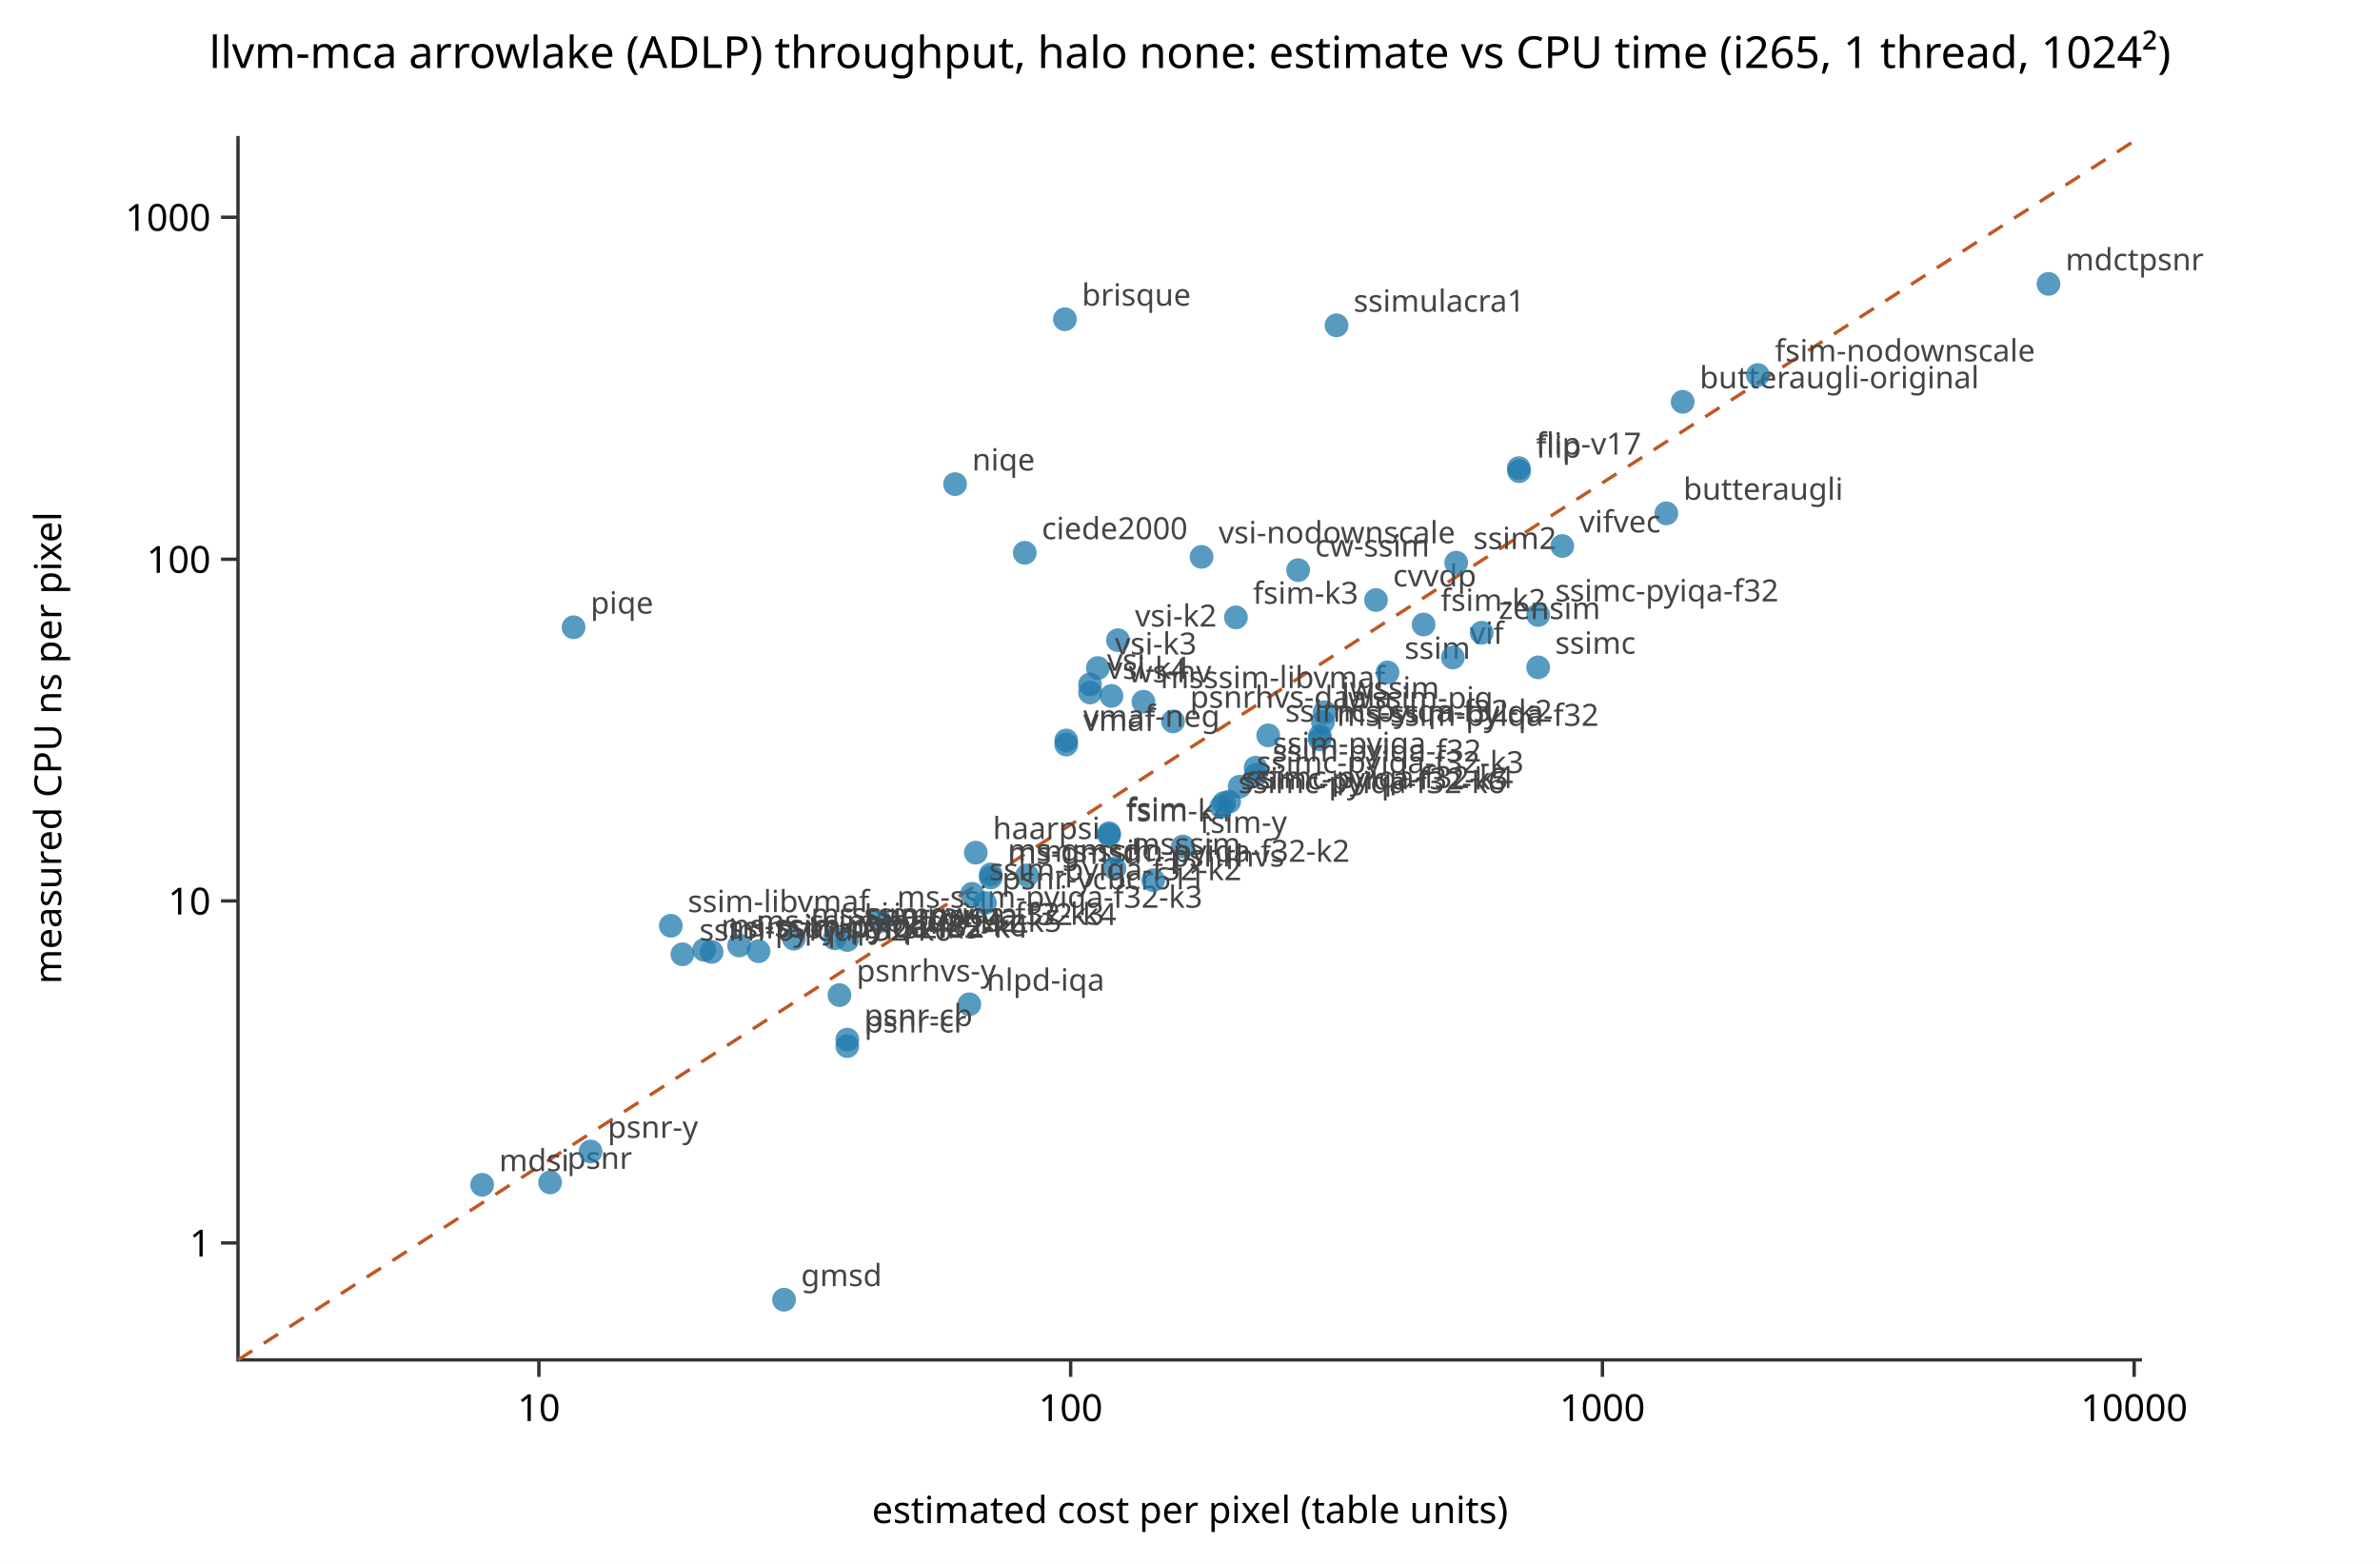
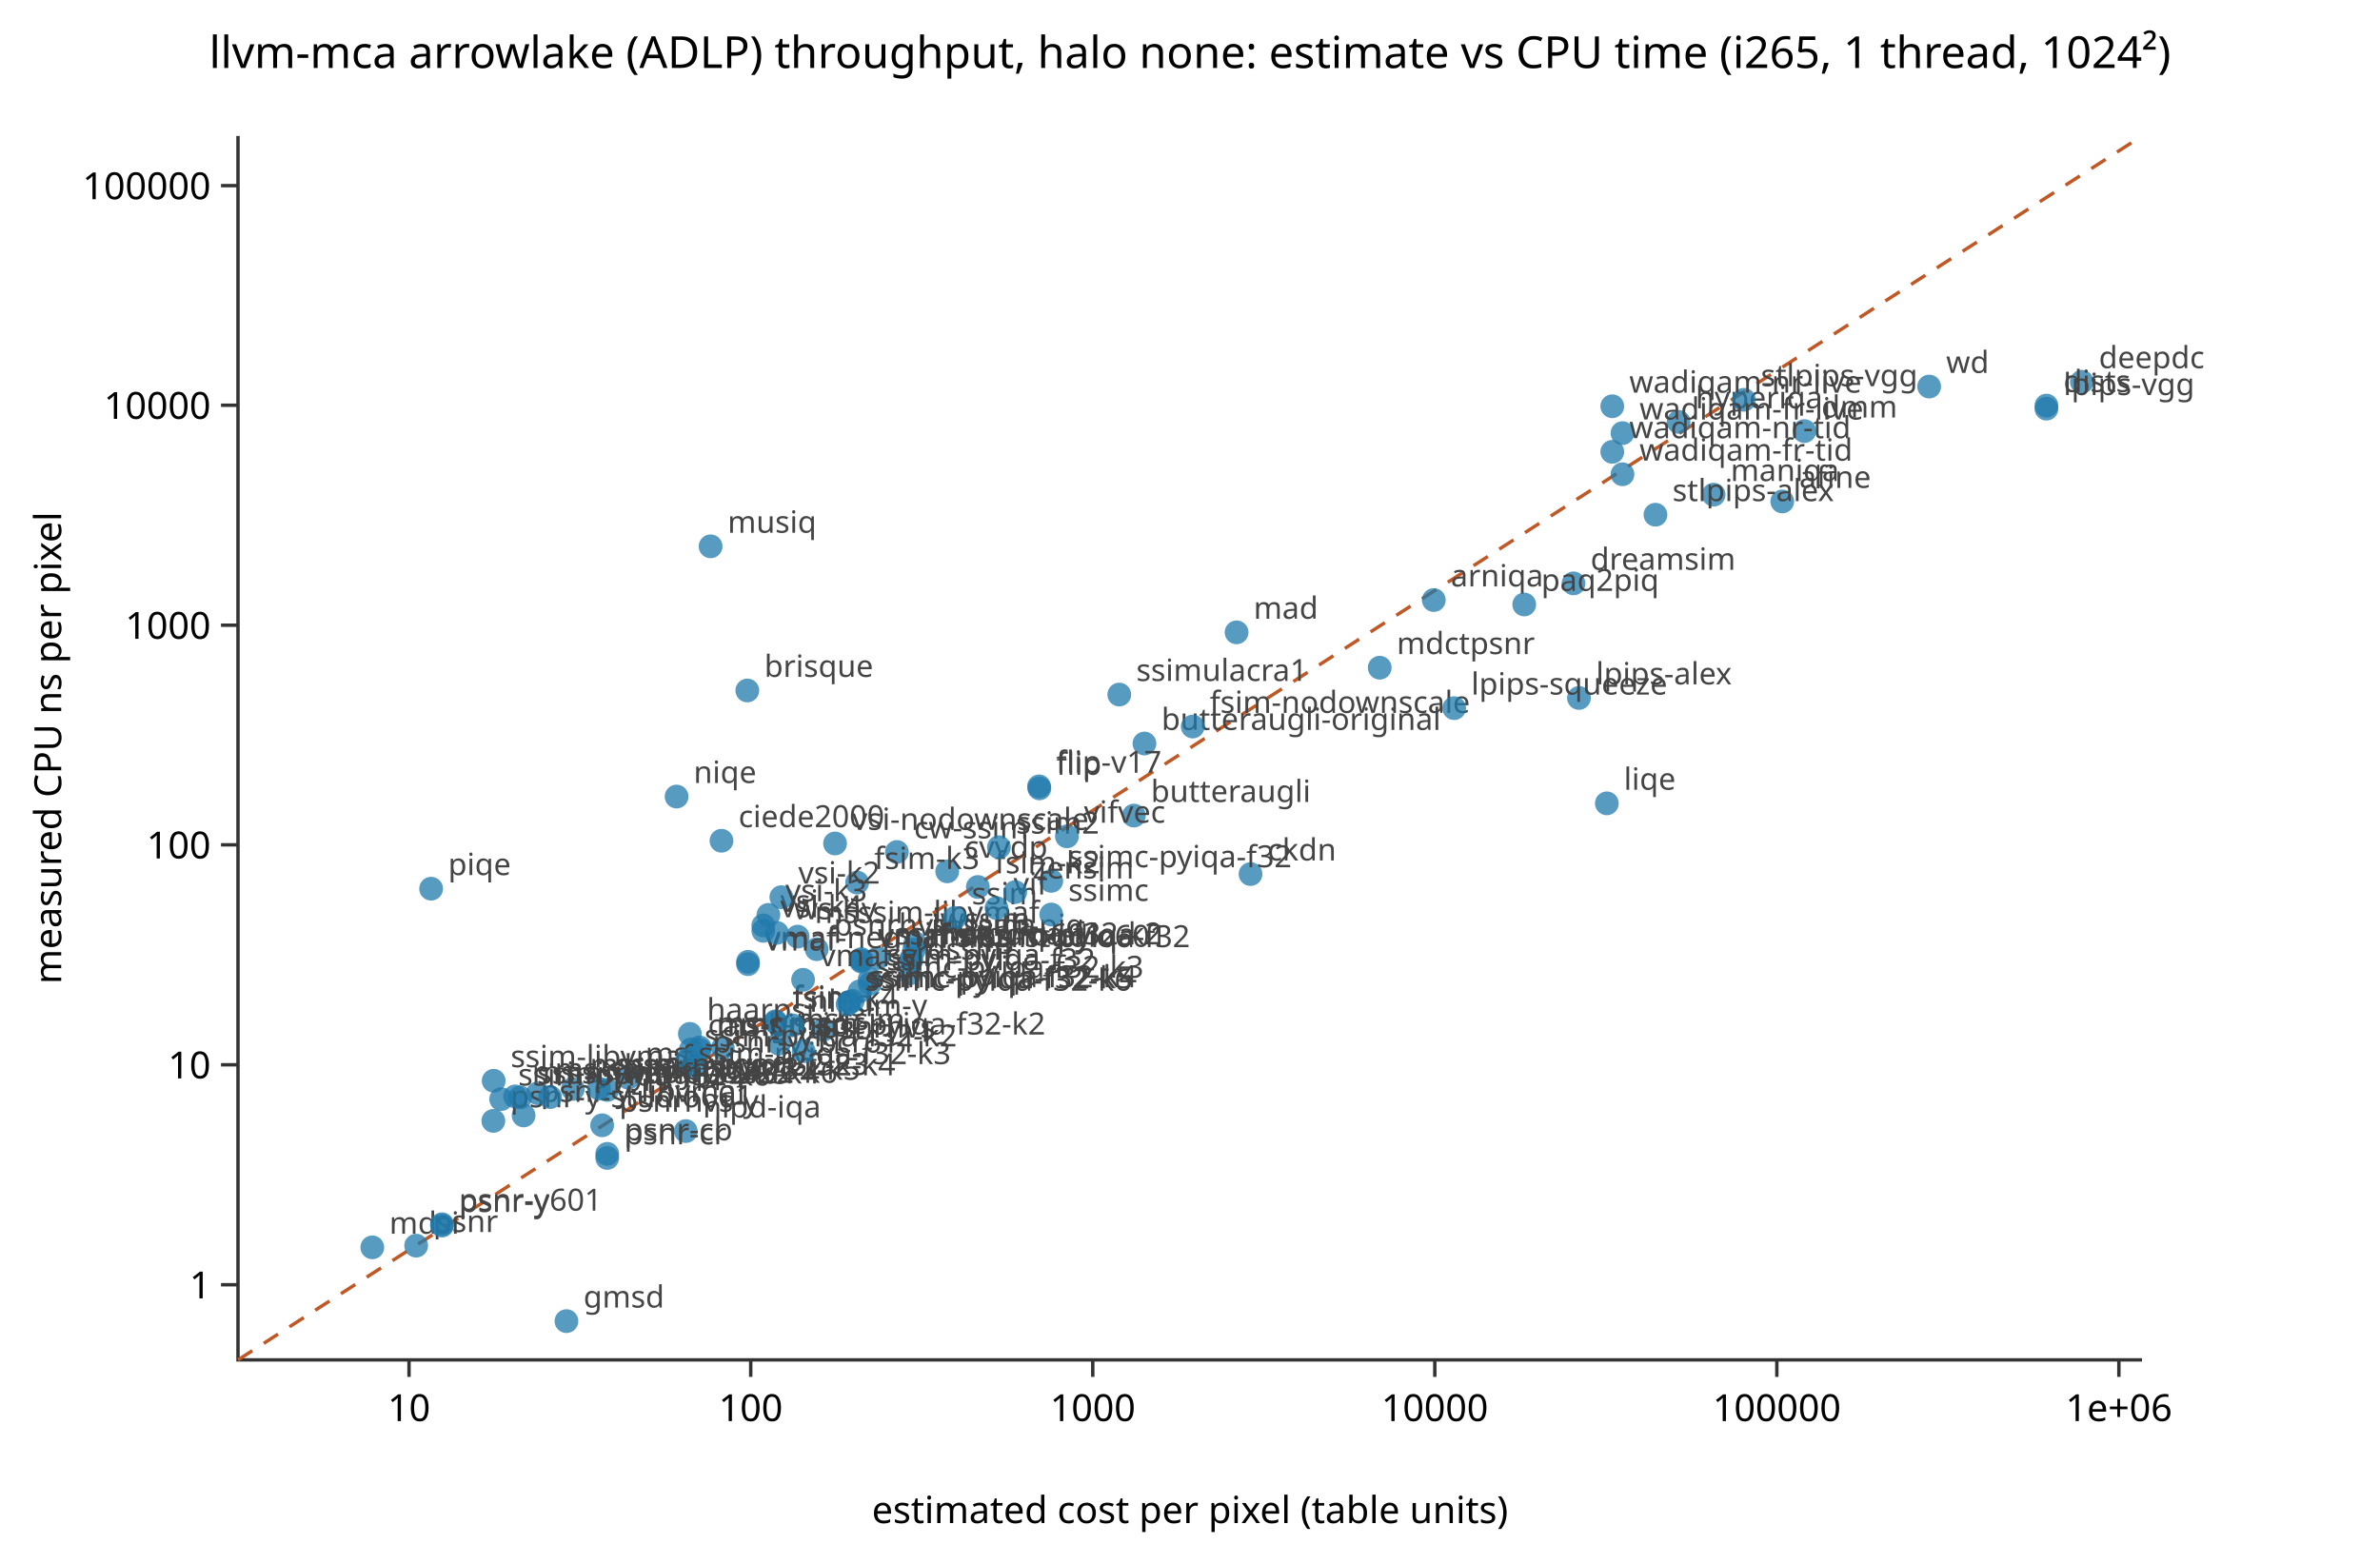
<svg xmlns="http://www.w3.org/2000/svg" viewBox="0 0 700 460" font-family="sans-serif" font-size="11">
  <rect width="700" height="460" fill="white" />
  <text x="350" y="20" text-anchor="middle" font-size="13">llvm-mca arrowlake (ADLP) throughput, halo none: estimate vs CPU time (i265, 1 thread, 1024²)</text>
  <path d="M70 40V400H630" fill="none" stroke="#333" />
-   <path d="M158.5 400v5" stroke="#333" />
-   <text x="158.5" y="418" text-anchor="middle">10</text>
-   <path d="M314.9 400v5" stroke="#333" />
-   <text x="314.9" y="418" text-anchor="middle">100</text>
-   <path d="M471.3 400v5" stroke="#333" />
-   <text x="471.3" y="418" text-anchor="middle">1000</text>
-   <path d="M627.7 400v5" stroke="#333" />
-   <text x="627.7" y="418" text-anchor="middle">10000</text>
-   <path d="M65 365.6h5" stroke="#333" />
-   <text x="62" y="369.6" text-anchor="end">1</text>
-   <path d="M65 265.0h5" stroke="#333" />
-   <text x="62" y="269.0" text-anchor="end">10</text>
-   <path d="M65 164.5h5" stroke="#333" />
-   <text x="62" y="168.5" text-anchor="end">100</text>
-   <path d="M65 63.9h5" stroke="#333" />
-   <text x="62" y="67.9" text-anchor="end">1000</text>
+   <path d="M120.3 400v5" stroke="#333" />
+   <text x="120.3" y="418" text-anchor="middle">10</text>
+   <path d="M220.8 400v5" stroke="#333" />
+   <text x="220.8" y="418" text-anchor="middle">100</text>
+   <path d="M321.4 400v5" stroke="#333" />
+   <text x="321.4" y="418" text-anchor="middle">1000</text>
+   <path d="M422.0 400v5" stroke="#333" />
+   <text x="422.0" y="418" text-anchor="middle">10000</text>
+   <path d="M522.6 400v5" stroke="#333" />
+   <text x="522.6" y="418" text-anchor="middle">100000</text>
+   <path d="M623.2 400v5" stroke="#333" />
+   <text x="623.2" y="418" text-anchor="middle">1e+06</text>
+   <path d="M65 377.9h5" stroke="#333" />
+   <text x="62" y="381.9" text-anchor="end">1</text>
+   <path d="M65 313.2h5" stroke="#333" />
+   <text x="62" y="317.2" text-anchor="end">10</text>
+   <path d="M65 248.5h5" stroke="#333" />
+   <text x="62" y="252.5" text-anchor="end">100</text>
+   <path d="M65 183.9h5" stroke="#333" />
+   <text x="62" y="187.9" text-anchor="end">1000</text>
+   <path d="M65 119.2h5" stroke="#333" />
+   <text x="62" y="123.2" text-anchor="end">10000</text>
+   <path d="M65 54.6h5" stroke="#333" />
+   <text x="62" y="58.6" text-anchor="end">100000</text>
  <path d="M70.0 400.0L630.0 40.0" stroke="#bf5825" stroke-dasharray="5 4" />
-   <circle cx="313.2" cy="93.9" r="3.5" fill="#2179ac" fill-opacity=".75" />
-   <text x="318.2" y="89.9" font-size="9" fill="#444">brisque</text>
-   <circle cx="490.1" cy="151.0" r="3.5" fill="#2179ac" fill-opacity=".75" />
-   <text x="495.1" y="147.0" font-size="9" fill="#444">butteraugli</text>
-   <circle cx="494.9" cy="118.2" r="3.5" fill="#2179ac" fill-opacity=".75" />
-   <text x="499.9" y="114.2" font-size="9" fill="#444">butteraugli-original</text>
-   <circle cx="301.4" cy="162.6" r="3.5" fill="#2179ac" fill-opacity=".75" />
-   <text x="306.4" y="158.6" font-size="9" fill="#444">ciede2000</text>
-   <circle cx="404.7" cy="176.5" r="3.5" fill="#2179ac" fill-opacity=".75" />
-   <text x="409.7" y="172.5" font-size="9" fill="#444">cvvdp</text>
-   <circle cx="381.8" cy="167.7" r="3.5" fill="#2179ac" fill-opacity=".75" />
-   <text x="386.8" y="163.7" font-size="9" fill="#444">cw-ssim</text>
-   <circle cx="446.8" cy="138.6" r="3.5" fill="#2179ac" fill-opacity=".75" />
-   <text x="451.8" y="134.6" font-size="9" fill="#444">flip</text>
-   <circle cx="446.7" cy="137.7" r="3.5" fill="#2179ac" fill-opacity=".75" />
-   <text x="451.7" y="133.7" font-size="9" fill="#444">flip-v17</text>
-   <circle cx="326.2" cy="245.1" r="3.5" fill="#2179ac" fill-opacity=".75" />
-   <text x="331.2" y="241.1" font-size="9" fill="#444">fsim</text>
-   <circle cx="418.7" cy="183.7" r="3.5" fill="#2179ac" fill-opacity=".75" />
-   <text x="423.7" y="179.7" font-size="9" fill="#444">fsim-k2</text>
-   <circle cx="363.5" cy="181.6" r="3.5" fill="#2179ac" fill-opacity=".75" />
-   <text x="368.5" y="177.6" font-size="9" fill="#444">fsim-k3</text>
-   <circle cx="326.2" cy="245.6" r="3.5" fill="#2179ac" fill-opacity=".75" />
-   <text x="331.2" y="241.6" font-size="9" fill="#444">fsim-k4</text>
-   <circle cx="517.0" cy="110.3" r="3.5" fill="#2179ac" fill-opacity=".75" />
-   <text x="522.0" y="106.3" font-size="9" fill="#444">fsim-nodownscale</text>
-   <circle cx="347.9" cy="249.0" r="3.5" fill="#2179ac" fill-opacity=".75" />
-   <text x="352.9" y="245.0" font-size="9" fill="#444">fsim-y</text>
-   <circle cx="230.6" cy="382.3" r="3.5" fill="#2179ac" fill-opacity=".75" />
-   <text x="235.6" y="378.3" font-size="9" fill="#444">gmsd</text>
-   <circle cx="287.0" cy="250.8" r="3.5" fill="#2179ac" fill-opacity=".75" />
-   <text x="292.0" y="246.8" font-size="9" fill="#444">haarpsi</text>
-   <circle cx="249.2" cy="276.5" r="3.5" fill="#2179ac" fill-opacity=".75" />
-   <text x="254.2" y="272.5" font-size="9" fill="#444">haarpsi-y</text>
-   <circle cx="389.6" cy="209.5" r="3.5" fill="#2179ac" fill-opacity=".75" />
-   <text x="394.6" y="205.5" font-size="9" fill="#444">iwssim</text>
-   <circle cx="389.1" cy="212.4" r="3.5" fill="#2179ac" fill-opacity=".75" />
-   <text x="394.1" y="208.4" font-size="9" fill="#444">iwssim-piq</text>
-   <circle cx="602.5" cy="83.5" r="3.5" fill="#2179ac" fill-opacity=".75" />
-   <text x="607.5" y="79.5" font-size="9" fill="#444">mdctpsnr</text>
-   <circle cx="141.8" cy="348.5" r="3.5" fill="#2179ac" fill-opacity=".75" />
-   <text x="146.8" y="344.5" font-size="9" fill="#444">mdsi</text>
-   <circle cx="291.4" cy="258.1" r="3.5" fill="#2179ac" fill-opacity=".75" />
-   <text x="296.4" y="254.1" font-size="9" fill="#444">ms-gmsd</text>
-   <circle cx="291.4" cy="257.2" r="3.5" fill="#2179ac" fill-opacity=".75" />
-   <text x="296.4" y="253.2" font-size="9" fill="#444">ms-gmsdc</text>
-   <circle cx="388.2" cy="216.5" r="3.5" fill="#2179ac" fill-opacity=".75" />
-   <text x="393.2" y="212.5" font-size="9" fill="#444">ms-ssim-pyiqa</text>
-   <circle cx="388.2" cy="217.5" r="3.5" fill="#2179ac" fill-opacity=".75" />
-   <text x="393.2" y="213.5" font-size="9" fill="#444">ms-ssim-pyiqa-f32</text>
-   <circle cx="302.1" cy="257.5" r="3.5" fill="#2179ac" fill-opacity=".75" />
-   <text x="307.1" y="253.5" font-size="9" fill="#444">ms-ssim-pyiqa-f32-k2</text>
-   <circle cx="258.8" cy="271.0" r="3.5" fill="#2179ac" fill-opacity=".75" />
-   <text x="263.8" y="267.0" font-size="9" fill="#444">ms-ssim-pyiqa-f32-k3</text>
-   <circle cx="233.5" cy="276.1" r="3.5" fill="#2179ac" fill-opacity=".75" />
-   <text x="238.5" y="272.1" font-size="9" fill="#444">ms-ssim-pyiqa-f32-k4</text>
-   <circle cx="217.4" cy="278.1" r="3.5" fill="#2179ac" fill-opacity=".75" />
-   <text x="222.4" y="274.1" font-size="9" fill="#444">ms-ssim-pyiqa-f32-k5</text>
-   <circle cx="207.1" cy="279.4" r="3.5" fill="#2179ac" fill-opacity=".75" />
-   <text x="212.1" y="275.4" font-size="9" fill="#444">ms-ssim-pyiqa-f32-k6</text>
-   <circle cx="327.8" cy="255.4" r="3.5" fill="#2179ac" fill-opacity=".75" />
-   <text x="332.8" y="251.4" font-size="9" fill="#444">msssim</text>
-   <circle cx="336.3" cy="206.4" r="3.5" fill="#2179ac" fill-opacity=".75" />
-   <text x="341.3" y="202.4" font-size="9" fill="#444">msssim-libvmaf</text>
-   <circle cx="280.9" cy="142.4" r="3.5" fill="#2179ac" fill-opacity=".75" />
-   <text x="285.9" y="138.4" font-size="9" fill="#444">niqe</text>
-   <circle cx="285.1" cy="295.4" r="3.5" fill="#2179ac" fill-opacity=".75" />
-   <text x="290.1" y="291.4" font-size="9" fill="#444">nlpd-iqa</text>
-   <circle cx="168.7" cy="184.5" r="3.5" fill="#2179ac" fill-opacity=".75" />
-   <text x="173.7" y="180.5" font-size="9" fill="#444">piqe</text>
-   <circle cx="161.8" cy="347.8" r="3.5" fill="#2179ac" fill-opacity=".75" />
-   <text x="166.8" y="343.8" font-size="9" fill="#444">psnr</text>
-   <circle cx="249.2" cy="305.8" r="3.5" fill="#2179ac" fill-opacity=".75" />
-   <text x="254.2" y="301.8" font-size="9" fill="#444">psnr-cb</text>
-   <circle cx="249.2" cy="307.7" r="3.5" fill="#2179ac" fill-opacity=".75" />
-   <text x="254.2" y="303.7" font-size="9" fill="#444">psnr-cr</text>
-   <circle cx="173.7" cy="338.7" r="3.5" fill="#2179ac" fill-opacity=".75" />
-   <text x="178.7" y="334.7" font-size="9" fill="#444">psnr-y</text>
-   <circle cx="289.7" cy="265.6" r="3.5" fill="#2179ac" fill-opacity=".75" />
-   <text x="294.7" y="261.6" font-size="9" fill="#444">psnr-ycbcr611</text>
-   <circle cx="339.2" cy="258.9" r="3.5" fill="#2179ac" fill-opacity=".75" />
-   <text x="344.2" y="254.9" font-size="9" fill="#444">psnrhvs</text>
-   <circle cx="345.0" cy="212.2" r="3.5" fill="#2179ac" fill-opacity=".75" />
-   <text x="350.0" y="208.2" font-size="9" fill="#444">psnrhvs-daala</text>
-   <circle cx="246.9" cy="292.7" r="3.5" fill="#2179ac" fill-opacity=".75" />
-   <text x="251.9" y="288.7" font-size="9" fill="#444">psnrhvs-y</text>
-   <circle cx="408.1" cy="197.8" r="3.5" fill="#2179ac" fill-opacity=".75" />
-   <text x="413.1" y="193.8" font-size="9" fill="#444">ssim</text>
-   <circle cx="197.3" cy="272.3" r="3.5" fill="#2179ac" fill-opacity=".75" />
-   <text x="202.3" y="268.3" font-size="9" fill="#444">ssim-libvmaf</text>
-   <circle cx="369.3" cy="225.8" r="3.5" fill="#2179ac" fill-opacity=".75" />
-   <text x="374.3" y="221.8" font-size="9" fill="#444">ssim-pyiqa</text>
-   <circle cx="369.3" cy="228.0" r="3.5" fill="#2179ac" fill-opacity=".75" />
-   <text x="374.3" y="224.0" font-size="9" fill="#444">ssim-pyiqa-f32</text>
-   <circle cx="285.9" cy="262.9" r="3.5" fill="#2179ac" fill-opacity=".75" />
-   <text x="290.9" y="258.9" font-size="9" fill="#444">ssim-pyiqa-f32-k2</text>
-   <circle cx="245.5" cy="276.0" r="3.5" fill="#2179ac" fill-opacity=".75" />
-   <text x="250.5" y="272.0" font-size="9" fill="#444">ssim-pyiqa-f32-k3</text>
-   <circle cx="223.1" cy="279.8" r="3.5" fill="#2179ac" fill-opacity=".75" />
-   <text x="228.1" y="275.8" font-size="9" fill="#444">ssim-pyiqa-f32-k4</text>
-   <circle cx="209.3" cy="280.0" r="3.5" fill="#2179ac" fill-opacity=".75" />
-   <text x="214.3" y="276.0" font-size="9" fill="#444">ssim-pyiqa-f32-k5</text>
-   <circle cx="200.7" cy="280.7" r="3.5" fill="#2179ac" fill-opacity=".75" />
-   <text x="205.7" y="276.7" font-size="9" fill="#444">ssim-pyiqa-f32-k6</text>
-   <circle cx="428.3" cy="165.5" r="3.5" fill="#2179ac" fill-opacity=".75" />
-   <text x="433.3" y="161.5" font-size="9" fill="#444">ssim2</text>
-   <circle cx="452.4" cy="196.3" r="3.5" fill="#2179ac" fill-opacity=".75" />
-   <text x="457.4" y="192.3" font-size="9" fill="#444">ssimc</text>
-   <circle cx="452.4" cy="180.9" r="3.5" fill="#2179ac" fill-opacity=".75" />
-   <text x="457.4" y="176.9" font-size="9" fill="#444">ssimc-pyiqa-f32</text>
-   <circle cx="373.0" cy="216.3" r="3.5" fill="#2179ac" fill-opacity=".75" />
-   <text x="378.0" y="212.3" font-size="9" fill="#444">ssimc-pyiqa-f32-k2</text>
-   <circle cx="364.6" cy="231.4" r="3.5" fill="#2179ac" fill-opacity=".75" />
-   <text x="369.6" y="227.4" font-size="9" fill="#444">ssimc-pyiqa-f32-k3</text>
-   <circle cx="361.5" cy="235.8" r="3.5" fill="#2179ac" fill-opacity=".75" />
-   <text x="366.5" y="231.8" font-size="9" fill="#444">ssimc-pyiqa-f32-k4</text>
-   <circle cx="360.0" cy="236.2" r="3.5" fill="#2179ac" fill-opacity=".75" />
-   <text x="365.0" y="232.2" font-size="9" fill="#444">ssimc-pyiqa-f32-k5</text>
-   <circle cx="359.2" cy="237.3" r="3.5" fill="#2179ac" fill-opacity=".75" />
-   <text x="364.2" y="233.3" font-size="9" fill="#444">ssimc-pyiqa-f32-k6</text>
-   <circle cx="393.1" cy="95.7" r="3.5" fill="#2179ac" fill-opacity=".75" />
-   <text x="398.1" y="91.7" font-size="9" fill="#444">ssimulacra1</text>
-   <circle cx="427.3" cy="193.4" r="3.5" fill="#2179ac" fill-opacity=".75" />
-   <text x="432.3" y="189.4" font-size="9" fill="#444">vif</text>
-   <circle cx="459.5" cy="160.6" r="3.5" fill="#2179ac" fill-opacity=".75" />
-   <text x="464.5" y="156.6" font-size="9" fill="#444">vifvec</text>
-   <circle cx="313.6" cy="219.0" r="3.5" fill="#2179ac" fill-opacity=".75" />
-   <text x="318.6" y="215.0" font-size="9" fill="#444">vmaf</text>
-   <circle cx="313.6" cy="217.8" r="3.5" fill="#2179ac" fill-opacity=".75" />
-   <text x="318.6" y="213.8" font-size="9" fill="#444">vmaf-neg</text>
-   <circle cx="320.6" cy="201.3" r="3.5" fill="#2179ac" fill-opacity=".75" />
-   <text x="325.6" y="197.3" font-size="9" fill="#444">vsi</text>
-   <circle cx="328.8" cy="188.3" r="3.5" fill="#2179ac" fill-opacity=".75" />
-   <text x="333.8" y="184.3" font-size="9" fill="#444">vsi-k2</text>
-   <circle cx="322.9" cy="196.5" r="3.5" fill="#2179ac" fill-opacity=".75" />
-   <text x="327.9" y="192.5" font-size="9" fill="#444">vsi-k3</text>
-   <circle cx="320.6" cy="203.7" r="3.5" fill="#2179ac" fill-opacity=".75" />
-   <text x="325.6" y="199.7" font-size="9" fill="#444">vsi-k4</text>
-   <circle cx="353.4" cy="163.8" r="3.5" fill="#2179ac" fill-opacity=".75" />
-   <text x="358.4" y="159.8" font-size="9" fill="#444">vsi-nodownscale</text>
-   <circle cx="326.9" cy="204.7" r="3.5" fill="#2179ac" fill-opacity=".75" />
-   <text x="331.9" y="200.7" font-size="9" fill="#444">ws-hv</text>
-   <circle cx="435.8" cy="186.1" r="3.5" fill="#2179ac" fill-opacity=".75" />
-   <text x="440.8" y="182.1" font-size="9" fill="#444">zensim</text>
+   <circle cx="524.2" cy="147.5" r="3.5" fill="#2179ac" fill-opacity=".75" />
+   <text x="529.2" y="143.5" font-size="9" fill="#444">afine</text>
+   <circle cx="421.7" cy="176.5" r="3.5" fill="#2179ac" fill-opacity=".75" />
+   <text x="426.7" y="172.5" font-size="9" fill="#444">arniqa</text>
+   <circle cx="219.8" cy="203.1" r="3.5" fill="#2179ac" fill-opacity=".75" />
+   <text x="224.8" y="199.1" font-size="9" fill="#444">brisque</text>
+   <circle cx="333.5" cy="239.9" r="3.5" fill="#2179ac" fill-opacity=".75" />
+   <text x="338.5" y="235.9" font-size="9" fill="#444">butteraugli</text>
+   <circle cx="336.6" cy="218.7" r="3.5" fill="#2179ac" fill-opacity=".75" />
+   <text x="341.6" y="214.7" font-size="9" fill="#444">butteraugli-original</text>
+   <circle cx="203.2" cy="308.7" r="3.5" fill="#2179ac" fill-opacity=".75" />
+   <text x="208.2" y="304.7" font-size="9" fill="#444">cambi</text>
+   <circle cx="212.2" cy="247.3" r="3.5" fill="#2179ac" fill-opacity=".75" />
+   <text x="217.2" y="243.3" font-size="9" fill="#444">ciede2000</text>
+   <circle cx="367.8" cy="257.1" r="3.5" fill="#2179ac" fill-opacity=".75" />
+   <text x="372.8" y="253.1" font-size="9" fill="#444">ckdn</text>
+   <circle cx="278.6" cy="256.3" r="3.5" fill="#2179ac" fill-opacity=".75" />
+   <text x="283.6" y="252.3" font-size="9" fill="#444">cvvdp</text>
+   <circle cx="263.8" cy="250.6" r="3.5" fill="#2179ac" fill-opacity=".75" />
+   <text x="268.8" y="246.6" font-size="9" fill="#444">cw-ssim</text>
+   <circle cx="612.3" cy="112.3" r="3.5" fill="#2179ac" fill-opacity=".75" />
+   <text x="617.3" y="108.3" font-size="9" fill="#444">deepdc</text>
+   <circle cx="601.9" cy="119.3" r="3.5" fill="#2179ac" fill-opacity=".75" />
+   <text x="606.9" y="115.3" font-size="9" fill="#444">dists</text>
+   <circle cx="530.7" cy="126.8" r="3.5" fill="#2179ac" fill-opacity=".75" />
+   <text x="535.7" y="122.8" font-size="9" fill="#444">dmm</text>
+   <circle cx="462.8" cy="171.6" r="3.5" fill="#2179ac" fill-opacity=".75" />
+   <text x="467.8" y="167.6" font-size="9" fill="#444">dreamsim</text>
+   <circle cx="267.7" cy="286.3" r="3.5" fill="#2179ac" fill-opacity=".75" />
+   <text x="272.7" y="282.3" font-size="9" fill="#444">dssim</text>
+   <circle cx="305.7" cy="231.9" r="3.5" fill="#2179ac" fill-opacity=".75" />
+   <text x="310.7" y="227.9" font-size="9" fill="#444">flip</text>
+   <circle cx="305.6" cy="231.3" r="3.5" fill="#2179ac" fill-opacity=".75" />
+   <text x="310.6" y="227.3" font-size="9" fill="#444">flip-v17</text>
+   <circle cx="228.1" cy="300.4" r="3.5" fill="#2179ac" fill-opacity=".75" />
+   <text x="233.1" y="296.4" font-size="9" fill="#444">fsim</text>
+   <circle cx="287.6" cy="260.9" r="3.5" fill="#2179ac" fill-opacity=".75" />
+   <text x="292.6" y="256.9" font-size="9" fill="#444">fsim-k2</text>
+   <circle cx="252.1" cy="259.6" r="3.5" fill="#2179ac" fill-opacity=".75" />
+   <text x="257.1" y="255.6" font-size="9" fill="#444">fsim-k3</text>
+   <circle cx="228.1" cy="300.7" r="3.5" fill="#2179ac" fill-opacity=".75" />
+   <text x="233.1" y="296.7" font-size="9" fill="#444">fsim-k4</text>
+   <circle cx="350.8" cy="213.7" r="3.5" fill="#2179ac" fill-opacity=".75" />
+   <text x="355.8" y="209.7" font-size="9" fill="#444">fsim-nodownscale</text>
+   <circle cx="242.1" cy="302.9" r="3.5" fill="#2179ac" fill-opacity=".75" />
+   <text x="247.1" y="298.9" font-size="9" fill="#444">fsim-y</text>
+   <circle cx="166.6" cy="388.6" r="3.5" fill="#2179ac" fill-opacity=".75" />
+   <text x="171.6" y="384.6" font-size="9" fill="#444">gmsd</text>
+   <circle cx="202.9" cy="304.1" r="3.5" fill="#2179ac" fill-opacity=".75" />
+   <text x="207.9" y="300.1" font-size="9" fill="#444">haarpsi</text>
+   <circle cx="178.6" cy="320.6" r="3.5" fill="#2179ac" fill-opacity=".75" />
+   <text x="183.6" y="316.6" font-size="9" fill="#444">haarpsi-y</text>
+   <circle cx="493.7" cy="124.1" r="3.5" fill="#2179ac" fill-opacity=".75" />
+   <text x="498.7" y="120.1" font-size="9" fill="#444">hyperiqa</text>
+   <circle cx="269.2" cy="277.5" r="3.5" fill="#2179ac" fill-opacity=".75" />
+   <text x="274.2" y="273.5" font-size="9" fill="#444">iwssim</text>
+   <circle cx="268.9" cy="279.3" r="3.5" fill="#2179ac" fill-opacity=".75" />
+   <text x="273.9" y="275.3" font-size="9" fill="#444">iwssim-piq</text>
+   <circle cx="472.6" cy="236.3" r="3.5" fill="#2179ac" fill-opacity=".75" />
+   <text x="477.6" y="232.3" font-size="9" fill="#444">liqe</text>
+   <circle cx="464.4" cy="205.3" r="3.5" fill="#2179ac" fill-opacity=".75" />
+   <text x="469.4" y="201.3" font-size="9" fill="#444">lpips-alex</text>
+   <circle cx="427.7" cy="208.3" r="3.5" fill="#2179ac" fill-opacity=".75" />
+   <text x="432.7" y="204.3" font-size="9" fill="#444">lpips-squeeze</text>
+   <circle cx="601.9" cy="120.2" r="3.5" fill="#2179ac" fill-opacity=".75" />
+   <text x="606.9" y="116.2" font-size="9" fill="#444">lpips-vgg</text>
+   <circle cx="363.7" cy="186.0" r="3.5" fill="#2179ac" fill-opacity=".75" />
+   <text x="368.7" y="182.0" font-size="9" fill="#444">mad</text>
+   <circle cx="504.0" cy="145.5" r="3.5" fill="#2179ac" fill-opacity=".75" />
+   <text x="509.0" y="141.5" font-size="9" fill="#444">maniqa</text>
+   <circle cx="405.8" cy="196.4" r="3.5" fill="#2179ac" fill-opacity=".75" />
+   <text x="410.8" y="192.4" font-size="9" fill="#444">mdctpsnr</text>
+   <circle cx="109.5" cy="366.9" r="3.5" fill="#2179ac" fill-opacity=".75" />
+   <text x="114.5" y="362.9" font-size="9" fill="#444">mdsi</text>
+   <circle cx="205.8" cy="308.8" r="3.5" fill="#2179ac" fill-opacity=".75" />
+   <text x="210.8" y="304.8" font-size="9" fill="#444">ms-gmsd</text>
+   <circle cx="205.8" cy="308.1" r="3.5" fill="#2179ac" fill-opacity=".75" />
+   <text x="210.8" y="304.1" font-size="9" fill="#444">ms-gmsdc</text>
+   <circle cx="268.0" cy="282.0" r="3.5" fill="#2179ac" fill-opacity=".75" />
+   <text x="273.0" y="278.0" font-size="9" fill="#444">ms-ssim-pyiqa</text>
+   <circle cx="268.0" cy="282.6" r="3.5" fill="#2179ac" fill-opacity=".75" />
+   <text x="273.0" y="278.6" font-size="9" fill="#444">ms-ssim-pyiqa-f32</text>
+   <circle cx="212.6" cy="308.3" r="3.5" fill="#2179ac" fill-opacity=".75" />
+   <text x="217.6" y="304.3" font-size="9" fill="#444">ms-ssim-pyiqa-f32-k2</text>
+   <circle cx="184.8" cy="317.0" r="3.5" fill="#2179ac" fill-opacity=".75" />
+   <text x="189.8" y="313.0" font-size="9" fill="#444">ms-ssim-pyiqa-f32-k3</text>
+   <circle cx="168.5" cy="320.3" r="3.5" fill="#2179ac" fill-opacity=".75" />
+   <text x="173.5" y="316.3" font-size="9" fill="#444">ms-ssim-pyiqa-f32-k4</text>
+   <circle cx="158.2" cy="321.6" r="3.5" fill="#2179ac" fill-opacity=".75" />
+   <text x="163.2" y="317.6" font-size="9" fill="#444">ms-ssim-pyiqa-f32-k5</text>
+   <circle cx="151.5" cy="322.5" r="3.5" fill="#2179ac" fill-opacity=".75" />
+   <text x="156.5" y="318.5" font-size="9" fill="#444">ms-ssim-pyiqa-f32-k6</text>
+   <circle cx="229.1" cy="307.0" r="3.5" fill="#2179ac" fill-opacity=".75" />
+   <text x="234.1" y="303.0" font-size="9" fill="#444">msssim</text>
+   <circle cx="234.6" cy="275.5" r="3.5" fill="#2179ac" fill-opacity=".75" />
+   <text x="239.6" y="271.5" font-size="9" fill="#444">msssim-libvmaf</text>
+   <circle cx="209.0" cy="160.7" r="3.5" fill="#2179ac" fill-opacity=".75" />
+   <text x="214.0" y="156.7" font-size="9" fill="#444">musiq</text>
+   <circle cx="199.0" cy="234.3" r="3.5" fill="#2179ac" fill-opacity=".75" />
+   <text x="204.0" y="230.3" font-size="9" fill="#444">niqe</text>
+   <circle cx="233.1" cy="301.6" r="3.5" fill="#2179ac" fill-opacity=".75" />
+   <text x="238.1" y="297.6" font-size="9" fill="#444">nlpd</text>
+   <circle cx="201.7" cy="332.7" r="3.5" fill="#2179ac" fill-opacity=".75" />
+   <text x="206.7" y="328.7" font-size="9" fill="#444">nlpd-iqa</text>
+   <circle cx="448.3" cy="177.8" r="3.5" fill="#2179ac" fill-opacity=".75" />
+   <text x="453.3" y="173.8" font-size="9" fill="#444">paq2piq</text>
+   <circle cx="126.8" cy="261.4" r="3.5" fill="#2179ac" fill-opacity=".75" />
+   <text x="131.8" y="257.4" font-size="9" fill="#444">piqe</text>
+   <circle cx="122.4" cy="366.4" r="3.5" fill="#2179ac" fill-opacity=".75" />
+   <text x="127.4" y="362.4" font-size="9" fill="#444">psnr</text>
+   <circle cx="178.6" cy="339.4" r="3.5" fill="#2179ac" fill-opacity=".75" />
+   <text x="183.6" y="335.4" font-size="9" fill="#444">psnr-cb</text>
+   <circle cx="178.6" cy="340.6" r="3.5" fill="#2179ac" fill-opacity=".75" />
+   <text x="183.6" y="336.6" font-size="9" fill="#444">psnr-cr</text>
+   <circle cx="130.0" cy="360.5" r="3.5" fill="#2179ac" fill-opacity=".75" />
+   <text x="135.0" y="356.5" font-size="9" fill="#444">psnr-y</text>
+   <circle cx="154.0" cy="328.1" r="3.5" fill="#2179ac" fill-opacity=".75" />
+   <text x="159.0" y="324.1" font-size="9" fill="#444">psnr-y-libvmaf</text>
+   <circle cx="145.1" cy="329.7" r="3.5" fill="#2179ac" fill-opacity=".75" />
+   <text x="150.1" y="325.7" font-size="9" fill="#444">psnr-y-studio601</text>
+   <circle cx="130.0" cy="360.1" r="3.5" fill="#2179ac" fill-opacity=".75" />
+   <text x="135.0" y="356.1" font-size="9" fill="#444">psnr-y601</text>
+   <circle cx="204.6" cy="313.6" r="3.5" fill="#2179ac" fill-opacity=".75" />
+   <text x="209.6" y="309.6" font-size="9" fill="#444">psnr-ycbcr611</text>
+   <circle cx="236.4" cy="309.2" r="3.5" fill="#2179ac" fill-opacity=".75" />
+   <text x="241.4" y="305.2" font-size="9" fill="#444">psnrhvs</text>
+   <circle cx="240.2" cy="279.2" r="3.5" fill="#2179ac" fill-opacity=".75" />
+   <text x="245.2" y="275.2" font-size="9" fill="#444">psnrhvs-daala</text>
+   <circle cx="177.1" cy="331.0" r="3.5" fill="#2179ac" fill-opacity=".75" />
+   <text x="182.1" y="327.0" font-size="9" fill="#444">psnrhvs-y</text>
+   <circle cx="280.8" cy="270.0" r="3.5" fill="#2179ac" fill-opacity=".75" />
+   <text x="285.8" y="266.0" font-size="9" fill="#444">ssim</text>
+   <circle cx="145.2" cy="317.9" r="3.5" fill="#2179ac" fill-opacity=".75" />
+   <text x="150.2" y="313.9" font-size="9" fill="#444">ssim-libvmaf</text>
+   <circle cx="255.8" cy="288.0" r="3.5" fill="#2179ac" fill-opacity=".75" />
+   <text x="260.8" y="284.0" font-size="9" fill="#444">ssim-pyiqa</text>
+   <circle cx="255.8" cy="289.4" r="3.5" fill="#2179ac" fill-opacity=".75" />
+   <text x="260.8" y="285.4" font-size="9" fill="#444">ssim-pyiqa-f32</text>
+   <circle cx="202.2" cy="311.8" r="3.5" fill="#2179ac" fill-opacity=".75" />
+   <text x="207.2" y="307.8" font-size="9" fill="#444">ssim-pyiqa-f32-k2</text>
+   <circle cx="176.2" cy="320.2" r="3.5" fill="#2179ac" fill-opacity=".75" />
+   <text x="181.2" y="316.2" font-size="9" fill="#444">ssim-pyiqa-f32-k3</text>
+   <circle cx="161.8" cy="322.7" r="3.5" fill="#2179ac" fill-opacity=".75" />
+   <text x="166.8" y="318.7" font-size="9" fill="#444">ssim-pyiqa-f32-k4</text>
+   <circle cx="153.0" cy="322.8" r="3.5" fill="#2179ac" fill-opacity=".75" />
+   <text x="158.0" y="318.8" font-size="9" fill="#444">ssim-pyiqa-f32-k5</text>
+   <circle cx="147.4" cy="323.3" r="3.5" fill="#2179ac" fill-opacity=".75" />
+   <text x="152.4" y="319.3" font-size="9" fill="#444">ssim-pyiqa-f32-k6</text>
+   <circle cx="293.8" cy="249.2" r="3.5" fill="#2179ac" fill-opacity=".75" />
+   <text x="298.8" y="245.2" font-size="9" fill="#444">ssim2</text>
+   <circle cx="309.2" cy="269.0" r="3.5" fill="#2179ac" fill-opacity=".75" />
+   <text x="314.2" y="265.0" font-size="9" fill="#444">ssimc</text>
+   <circle cx="309.2" cy="259.1" r="3.5" fill="#2179ac" fill-opacity=".75" />
+   <text x="314.2" y="255.1" font-size="9" fill="#444">ssimc-pyiqa-f32</text>
+   <circle cx="258.2" cy="281.8" r="3.5" fill="#2179ac" fill-opacity=".75" />
+   <text x="263.2" y="277.8" font-size="9" fill="#444">ssimc-pyiqa-f32-k2</text>
+   <circle cx="252.8" cy="291.6" r="3.5" fill="#2179ac" fill-opacity=".75" />
+   <text x="257.8" y="287.6" font-size="9" fill="#444">ssimc-pyiqa-f32-k3</text>
+   <circle cx="250.8" cy="294.4" r="3.5" fill="#2179ac" fill-opacity=".75" />
+   <text x="255.8" y="290.4" font-size="9" fill="#444">ssimc-pyiqa-f32-k4</text>
+   <circle cx="249.8" cy="294.7" r="3.5" fill="#2179ac" fill-opacity=".75" />
+   <text x="254.8" y="290.7" font-size="9" fill="#444">ssimc-pyiqa-f32-k5</text>
+   <circle cx="249.3" cy="295.4" r="3.5" fill="#2179ac" fill-opacity=".75" />
+   <text x="254.3" y="291.4" font-size="9" fill="#444">ssimc-pyiqa-f32-k6</text>
+   <circle cx="329.2" cy="204.3" r="3.5" fill="#2179ac" fill-opacity=".75" />
+   <text x="334.2" y="200.3" font-size="9" fill="#444">ssimulacra1</text>
+   <circle cx="486.9" cy="151.4" r="3.5" fill="#2179ac" fill-opacity=".75" />
+   <text x="491.9" y="147.4" font-size="9" fill="#444">stlpips-alex</text>
+   <circle cx="512.9" cy="117.6" r="3.5" fill="#2179ac" fill-opacity=".75" />
+   <text x="517.9" y="113.6" font-size="9" fill="#444">stlpips-vgg</text>
+   <circle cx="293.1" cy="267.1" r="3.5" fill="#2179ac" fill-opacity=".75" />
+   <text x="298.1" y="263.1" font-size="9" fill="#444">vif</text>
+   <circle cx="313.8" cy="246.0" r="3.5" fill="#2179ac" fill-opacity=".75" />
+   <text x="318.8" y="242.0" font-size="9" fill="#444">vifvec</text>
+   <circle cx="220.0" cy="283.6" r="3.5" fill="#2179ac" fill-opacity=".75" />
+   <text x="225.0" y="279.6" font-size="9" fill="#444">vmaf</text>
+   <circle cx="253.3" cy="282.8" r="3.5" fill="#2179ac" fill-opacity=".75" />
+   <text x="258.3" y="278.8" font-size="9" fill="#444">vmaf-4k</text>
+   <circle cx="220.0" cy="282.9" r="3.5" fill="#2179ac" fill-opacity=".75" />
+   <text x="225.0" y="278.9" font-size="9" fill="#444">vmaf-neg</text>
+   <circle cx="253.3" cy="282.5" r="3.5" fill="#2179ac" fill-opacity=".75" />
+   <text x="258.3" y="278.5" font-size="9" fill="#444">vmaf-neg-studio601</text>
+   <circle cx="253.3" cy="282.1" r="3.5" fill="#2179ac" fill-opacity=".75" />
+   <text x="258.3" y="278.1" font-size="9" fill="#444">vmaf-studio601</text>
+   <circle cx="236.2" cy="288.2" r="3.5" fill="#2179ac" fill-opacity=".75" />
+   <text x="241.2" y="284.2" font-size="9" fill="#444">vmaf-v1</text>
+   <circle cx="224.5" cy="272.2" r="3.5" fill="#2179ac" fill-opacity=".75" />
+   <text x="229.5" y="268.2" font-size="9" fill="#444">vsi</text>
+   <circle cx="229.8" cy="263.9" r="3.5" fill="#2179ac" fill-opacity=".75" />
+   <text x="234.8" y="259.9" font-size="9" fill="#444">vsi-k2</text>
+   <circle cx="226.0" cy="269.1" r="3.5" fill="#2179ac" fill-opacity=".75" />
+   <text x="231.0" y="265.1" font-size="9" fill="#444">vsi-k3</text>
+   <circle cx="224.5" cy="273.8" r="3.5" fill="#2179ac" fill-opacity=".75" />
+   <text x="229.5" y="269.8" font-size="9" fill="#444">vsi-k4</text>
+   <circle cx="245.6" cy="248.1" r="3.5" fill="#2179ac" fill-opacity=".75" />
+   <text x="250.6" y="244.1" font-size="9" fill="#444">vsi-nodownscale</text>
+   <circle cx="477.2" cy="127.4" r="3.5" fill="#2179ac" fill-opacity=".75" />
+   <text x="482.2" y="123.4" font-size="9" fill="#444">wadiqam-fr-live</text>
+   <circle cx="477.2" cy="139.5" r="3.5" fill="#2179ac" fill-opacity=".75" />
+   <text x="482.2" y="135.5" font-size="9" fill="#444">wadiqam-fr-tid</text>
+   <circle cx="474.2" cy="119.5" r="3.5" fill="#2179ac" fill-opacity=".75" />
+   <text x="479.2" y="115.5" font-size="9" fill="#444">wadiqam-nr-live</text>
+   <circle cx="474.2" cy="132.9" r="3.5" fill="#2179ac" fill-opacity=".75" />
+   <text x="479.2" y="128.9" font-size="9" fill="#444">wadiqam-nr-tid</text>
+   <circle cx="567.4" cy="113.7" r="3.5" fill="#2179ac" fill-opacity=".75" />
+   <text x="572.4" y="109.7" font-size="9" fill="#444">wd</text>
+   <circle cx="228.5" cy="274.4" r="3.5" fill="#2179ac" fill-opacity=".75" />
+   <text x="233.5" y="270.4" font-size="9" fill="#444">ws-hv</text>
+   <circle cx="298.6" cy="262.4" r="3.5" fill="#2179ac" fill-opacity=".75" />
+   <text x="303.6" y="258.4" font-size="9" fill="#444">zensim</text>
  <text x="350" y="448" text-anchor="middle">estimated cost per pixel (table units)</text>
  <text x="18" y="220" text-anchor="middle" transform="rotate(-90 18 220)">measured CPU ns per pixel</text>
</svg>
